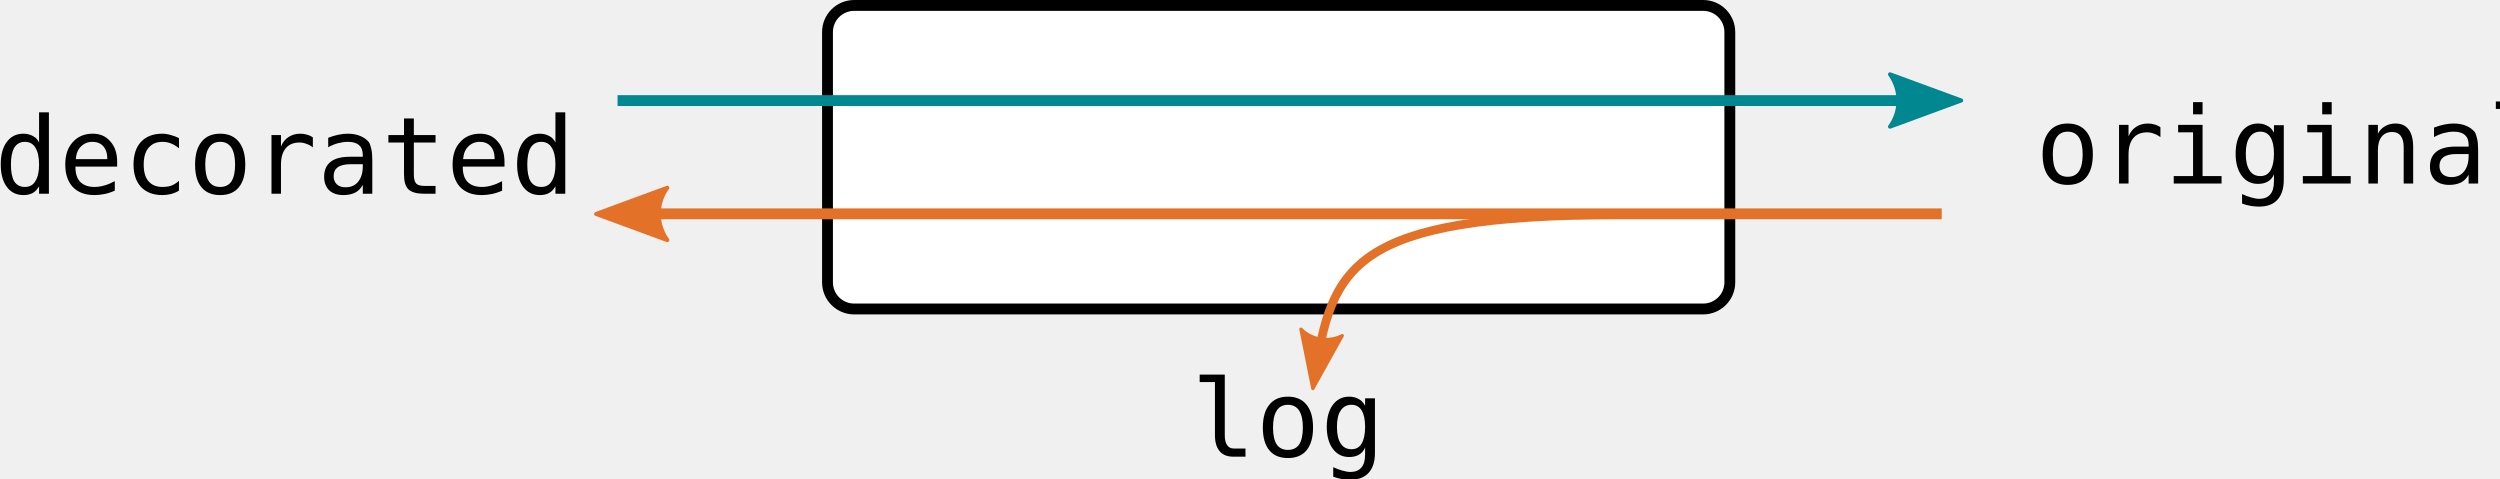
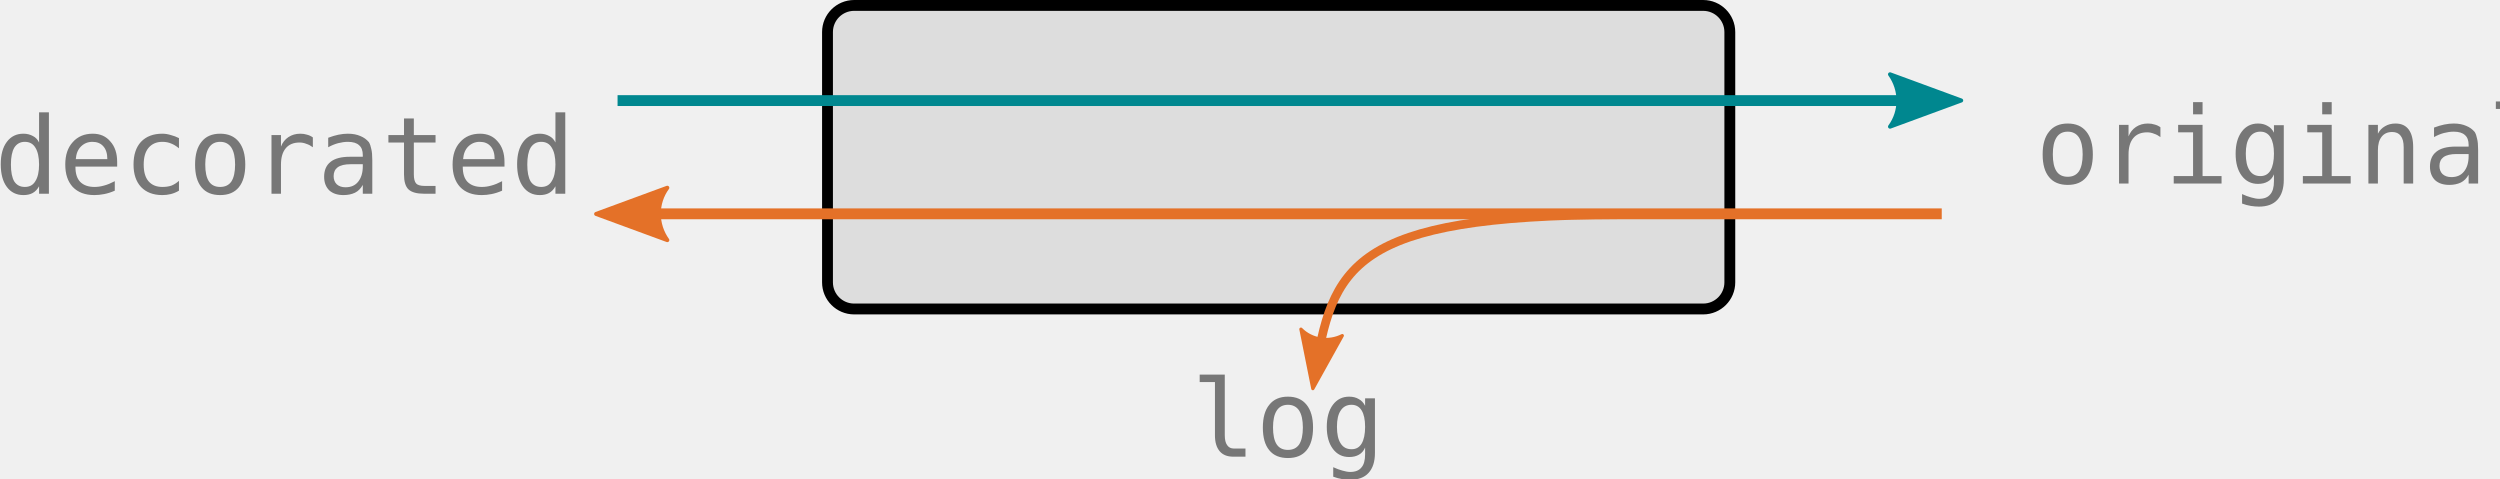
<svg xmlns="http://www.w3.org/2000/svg" width="435.307" height="83.339" viewBox="0 0 115.175 22.05">
  <defs>
    <marker id="c" refX="0" refY="0" orient="auto" overflow="visible">
      <path d="M-5.231-2.42L1.324-.01-5.23 2.401c1.047-1.423 1.041-3.37 0-4.821z" fill="#e47128" fill-rule="evenodd" stroke="#e47128" stroke-width=".375" stroke-linejoin="round" />
    </marker>
    <marker orient="auto" refY="0" refX="0" id="a" overflow="visible">
      <path d="M-5.231-2.42L1.324-.01-5.23 2.401c1.047-1.423 1.041-3.37 0-4.821z" fill="#00878f" fill-rule="evenodd" stroke="#00878f" stroke-width=".375" stroke-linejoin="round" />
    </marker>
    <marker orient="auto" refY="0" refX="0" id="b" overflow="visible">
      <path d="M-5.231-2.42L1.324-.01-5.23 2.401c1.047-1.423 1.041-3.37 0-4.821z" fill="#e47128" fill-rule="evenodd" stroke="#e47128" stroke-width=".375" stroke-linejoin="round" />
    </marker>
  </defs>
  <g transform="translate(-39.95 -20.829)">
-     <rect width="41.57" height="13.985" x="78.073" y="21.079" rx="1.228" ry="1.228" fill="#fff" stroke="#000" stroke-width=".5" />
+     <rect width="41.57" height="13.985" x="78.073" y="21.079" rx="1.228" ry="1.228" fill="#ddd" stroke="#000" stroke-width=".5" />
    <g fill="none" stroke-width=".5">
      <path d="M69.4 25.463h61.238" stroke="#00878f" marker-end="url(#a)" transform="translate(-.999)" />
      <path d="M130.405 30.68H69.076" stroke="#e47128" marker-end="url(#b)" transform="translate(-.999)" />
    </g>
-     <text style="line-height:125%;-inkscape-font-specification:Consolas" x="39.688" y="29.753" font-weight="400" font-size="8.467" font-family="Consolas" letter-spacing="0" word-spacing="0" stroke-width=".265">
+     <text style="line-height:125%;-inkscape-font-specification:Consolas;fill:#777" x="39.688" y="29.753" font-weight="400" font-size="8.467" font-family="Consolas" letter-spacing="0" word-spacing="0" stroke-width=".265">
      <tspan x="39.688" y="29.753" font-size="4.939">decorated</tspan>
    </text>
-     <text style="line-height:125%;-inkscape-font-specification:Consolas" x="133.728" y="29.283" font-weight="400" font-size="8.467" font-family="Consolas" letter-spacing="0" word-spacing="0" stroke-width=".265">
+     <text style="line-height:125%;-inkscape-font-specification:Consolas;fill:#777" x="133.728" y="29.283" font-weight="400" font-size="8.467" font-family="Consolas" letter-spacing="0" word-spacing="0" stroke-width=".265">
      <tspan x="133.728" y="29.283" font-size="4.939">original</tspan>
    </text>
  </g>
-   <text y="80.982" x="120.512" style="line-height:125%;-inkscape-font-specification:Consolas" font-weight="400" font-size="8.467" font-family="Consolas" letter-spacing="0" word-spacing="0" stroke-width=".265" transform="translate(-65.633 -59.945)">
+   <text y="80.982" x="120.512" style="line-height:125%;-inkscape-font-specification:Consolas;fill:#777" font-weight="400" font-size="8.467" font-family="Consolas" letter-spacing="0" word-spacing="0" stroke-width=".265" transform="translate(-65.633 -59.945)">
    <tspan y="80.982" x="120.512" font-size="4.939">log</tspan>
  </text>
  <path d="M140.223 69.835c-12.353.036-13.229 2.364-14.03 7.49" fill="none" stroke="#e47128" stroke-width=".4" marker-end="url(#c)" transform="translate(-65.633 -59.945)" />
</svg>
